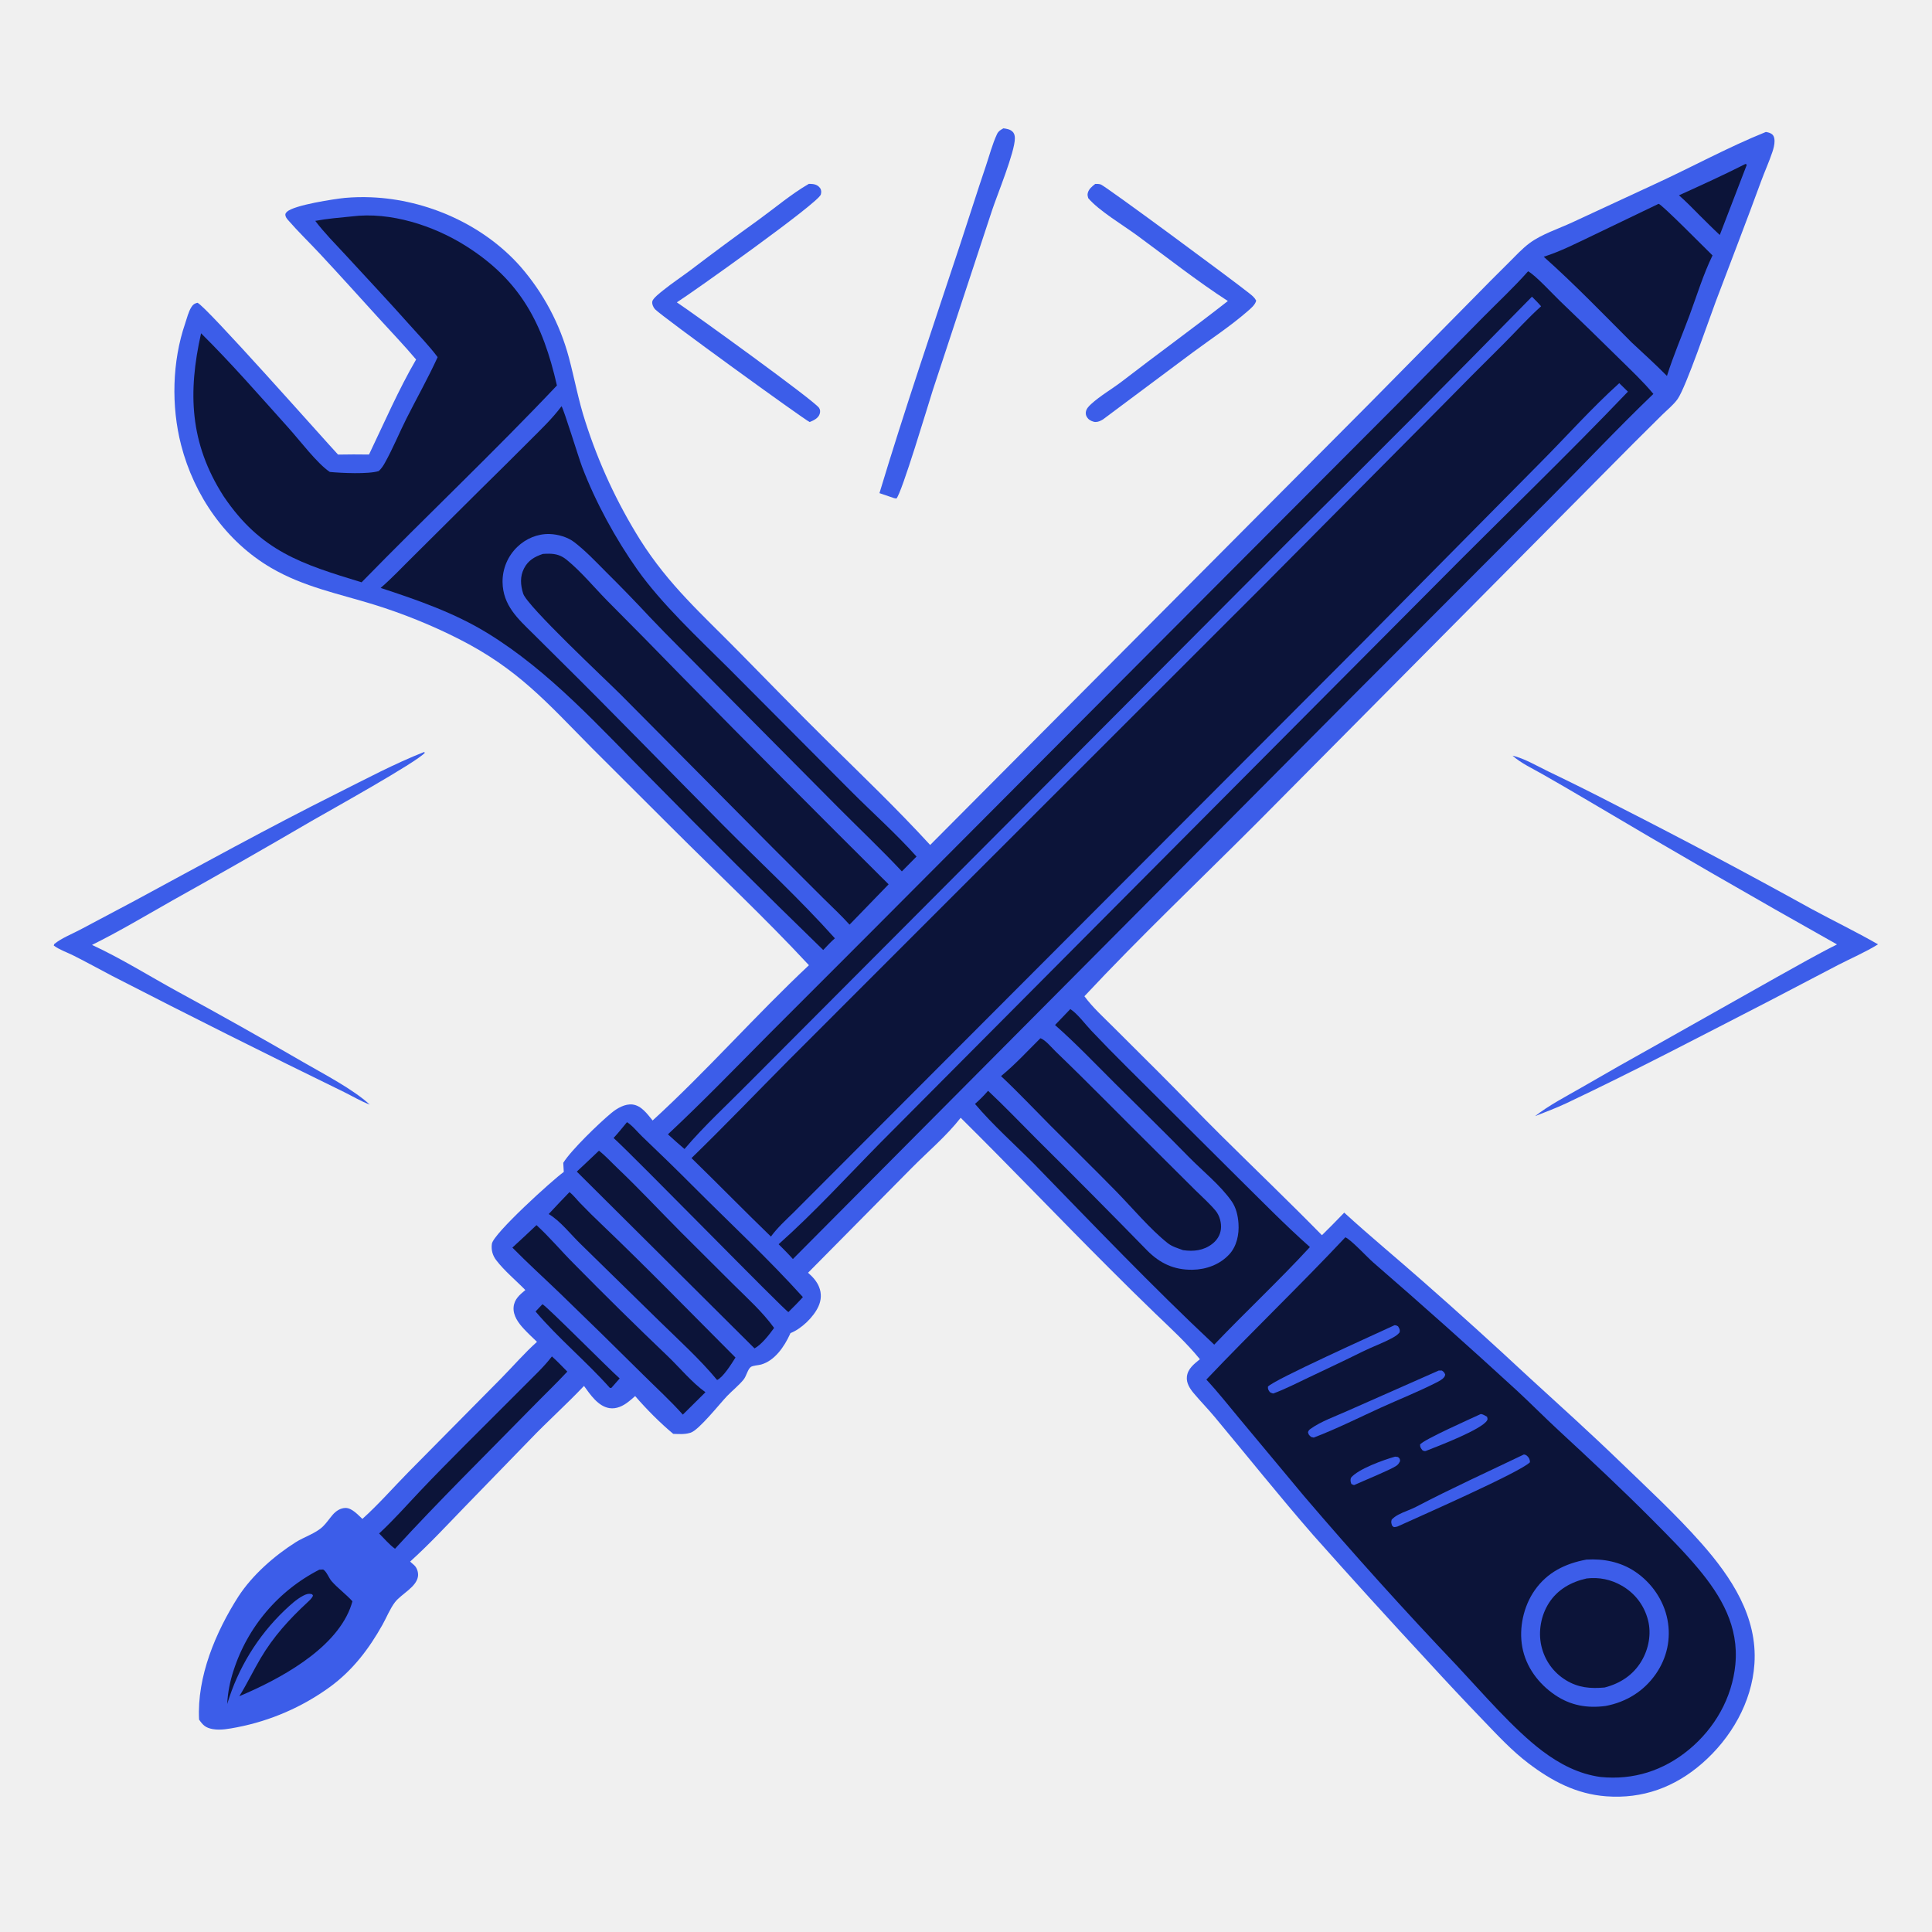
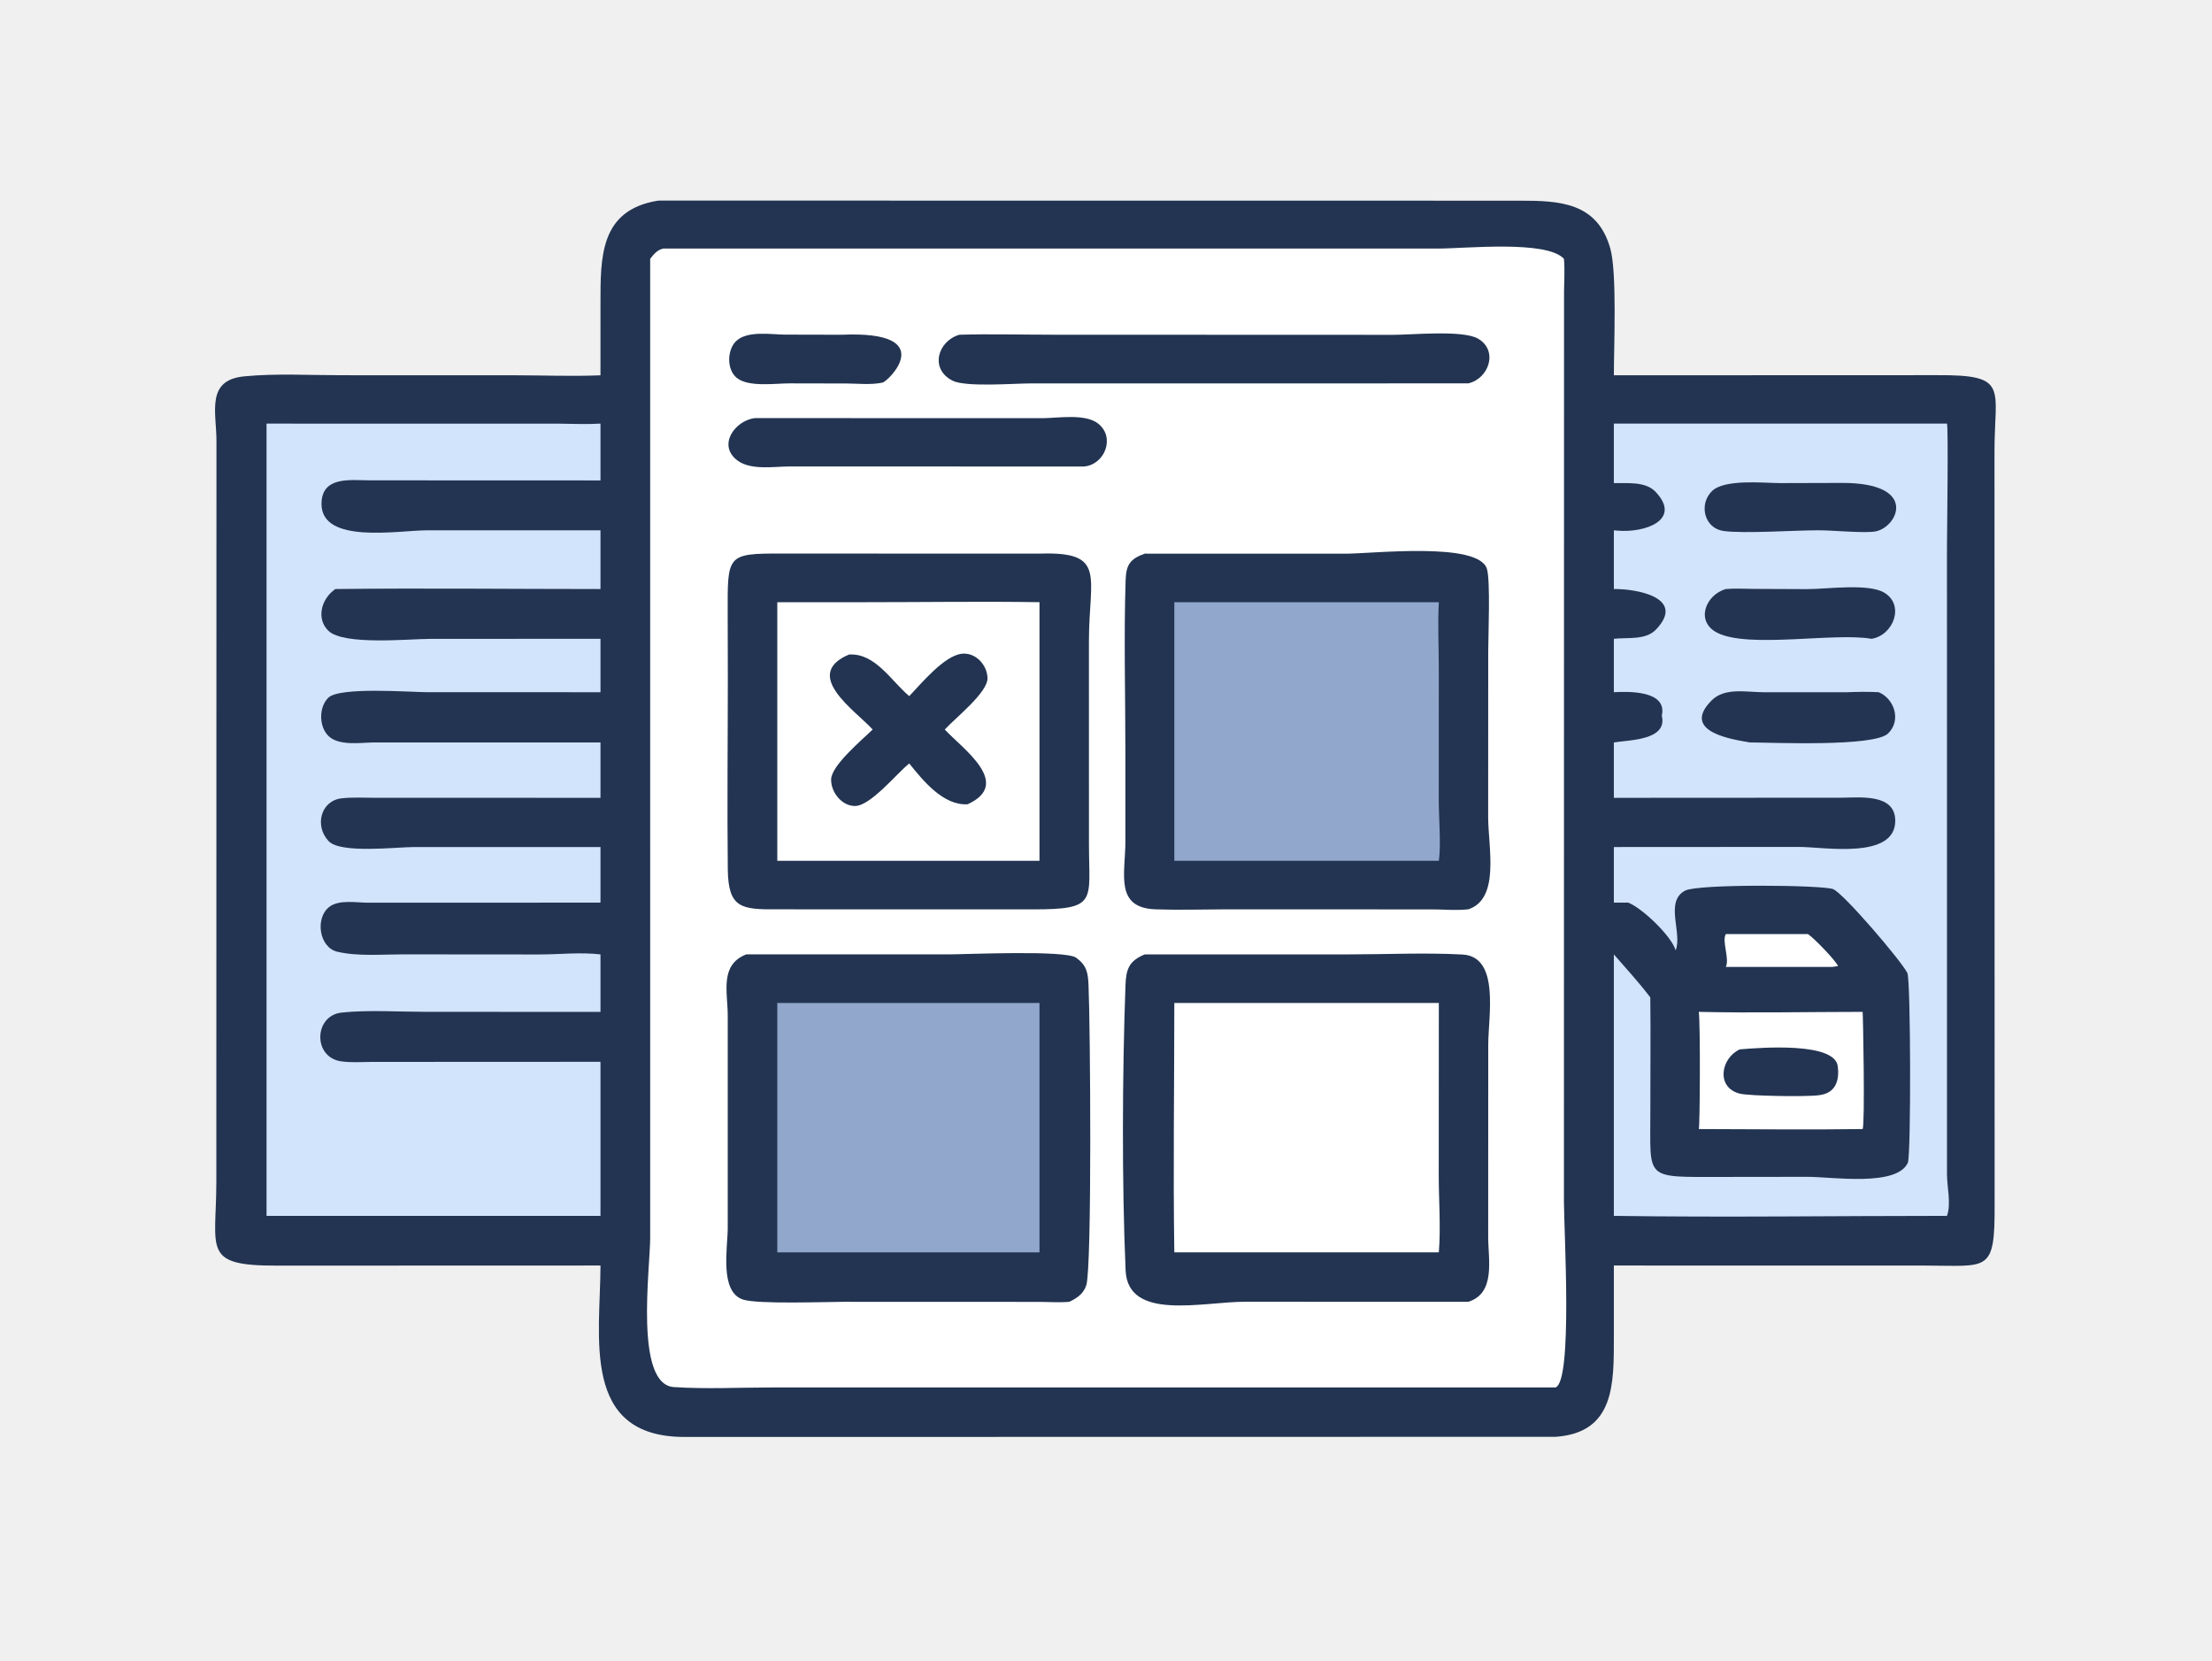
- <svg xmlns="http://www.w3.org/2000/svg" width="1024" height="1024">
-   <path fill="transparent" d="M0 0L1024 0L1024 1024L0 1024L0 0Z" />
-   <path fill="#3C5DE9" d="M428.7 97.45C428.864 97.45 429.029 97.448 429.193 97.45C431.292 97.475 433.216 97.784 434.598 99.603C435.397 100.655 435.375 101.853 435.069 103.076C433.975 107.447 366.674 155.255 358.738 160.246C367.881 166.319 431.372 212.199 434.103 216.156C434.803 217.169 434.819 218.352 434.416 219.502C433.635 221.727 431.143 222.899 429.122 223.68C426.034 222.255 350.852 167.801 347.144 163.871C346.238 162.911 345.406 160.963 345.771 159.615C346.218 157.964 350.203 154.9 351.586 153.792C356.255 150.052 361.285 146.709 366.079 143.124Q383.791 129.633 401.871 116.64C410.628 110.303 419.364 102.854 428.7 97.45Z" />
-   <path fill="#3C5DE9" d="M531.832 68.02C533.493 68.232 535.265 68.493 536.552 69.676C537.616 70.653 537.889 71.843 537.902 73.238C537.97 80.445 528.495 103.366 525.837 111.414L494.42 206.744C492.096 213.996 477.868 261.649 475.111 264.236L473.875 264.02C471.306 263.108 468.713 262.253 466.133 261.372C479.444 217.217 494.397 173.389 508.888 129.599C513.468 115.756 517.822 101.852 522.508 88.04C524.394 82.484 525.983 76.3 528.473 71.006C529.191 69.48 530.412 68.798 531.832 68.02Z" />
-   <path fill="#3C5DE9" d="M580.513 97.47C581.535 97.459 582.393 97.456 583.387 97.751C585.751 98.454 654.249 149.085 662.347 155.615C663.694 156.702 665.004 157.765 665.803 159.334C665.312 161.582 662.85 163.566 661.169 165.031C652.176 172.869 641.844 179.643 632.234 186.759L584.581 222.316C583.296 223.044 582.248 223.636 580.712 223.663C579.426 223.686 577.597 222.85 576.738 221.901C575.864 220.934 575.354 219.891 575.494 218.56C575.686 216.738 576.966 215.407 578.247 214.232C583.253 209.644 589.465 206.166 594.855 202.005C613.386 187.698 632.36 173.991 650.785 159.554C634.262 148.834 618.464 136.352 602.573 124.699C595.244 119.324 582.376 111.647 576.781 105.014C576.522 104.112 576.304 103.375 576.517 102.424C577.013 100.211 578.817 98.783 580.513 97.47Z" />
-   <path fill="#3C5DE9" d="M801.665 400.512C807.986 401.995 814.605 405.963 820.479 408.802Q839.562 417.945 858.338 427.704Q909.506 453.741 959.737 481.544C971.574 487.969 983.708 493.812 995.392 500.521C988.774 504.63 981.315 507.811 974.381 511.385L938.417 530.179C902.512 548.652 866.614 567.509 830.124 584.779C824.723 587.3 819.167 589.412 813.615 591.57C821.114 585.732 829.858 581.232 838.091 576.494Q857.989 564.952 878.094 553.775L941.828 517.857C952.38 512.011 962.857 505.96 973.65 500.569Q907.226 463.24 841.695 424.363Q829.803 417.332 817.805 410.484C812.549 407.471 806.157 404.539 801.665 400.512Z" />
-   <path fill="#3C5DE9" d="M224.806 398.573L225.176 398.982C220.976 403.931 174.525 429.736 165.371 435.018Q128.72 456.429 91.655 477.116C77.469 485.136 63.38 493.6 48.77 500.826C64.312 508.017 79.101 517.316 94.119 525.544Q127.75 543.822 160.854 563.037C171.493 569.203 187.255 577.359 195.969 585.462C191.337 583.71 186.818 581.021 182.374 578.814Q120.606 548.715 59.505 517.285C52.669 513.685 45.878 509.951 38.979 506.478C35.515 504.734 31.619 503.475 28.495 501.161L28.785 500.327C32.625 497.224 37.999 495.117 42.388 492.804L71.295 477.464C106.957 458.191 142.422 438.627 178.683 420.49C193.85 412.904 209.018 404.781 224.806 398.573Z" />
-   <path fill="#3C5DE9" d="M935.934 69.948C937.077 70.127 938.261 70.4 939.194 71.138C940.246 71.97 940.533 73.411 940.544 74.68C940.561 76.659 940.021 78.683 939.401 80.549C937.654 85.802 935.309 90.899 933.406 96.108C925.607 117.465 917.387 138.613 909.361 159.881C905.889 169.08 893.63 205.171 889.169 211.499C887.025 214.54 883.609 217.283 880.94 219.91L865.8 234.953L808.732 292.457L666.362 435.973C635.795 466.586 604.301 496.428 574.759 528.03C579.188 534.019 584.901 539.174 590.164 544.433L614.252 568.445C625.229 579.381 635.905 590.62 646.905 601.525C664.807 619.272 682.994 636.689 700.658 654.681Q706.651 648.79 712.465 642.723C726.242 655.314 740.579 667.117 754.552 679.462Q782.663 704.16 810.039 729.67C826.268 744.493 842.56 759.205 858.379 774.472C873.008 788.592 888.286 802.687 901.742 817.924C917.608 835.892 931.554 856.883 929.886 881.87C928.522 902.317 917.456 921.289 902.196 934.6C887.645 947.294 870.632 953.541 851.295 952.079C835.474 950.884 822.491 944 810.03 934.538C801.282 927.895 793.617 919.609 786.023 911.697Q771.336 896.441 757.042 880.816Q726.163 847.544 696.01 813.613C678.148 793.109 661.147 771.804 643.726 750.922C640.149 746.634 636.238 742.652 632.658 738.388C630.616 735.957 628.688 732.942 629.082 729.621C629.584 725.383 632.921 722.926 635.97 720.415C628.846 711.644 620.541 704.1 612.422 696.282Q600.127 684.403 588.058 672.294C561.574 645.868 535.78 618.763 509.188 592.447C501.731 602.045 491.658 610.517 483.087 619.189L428.286 674.589C430.71 676.72 432.909 679.073 434.125 682.115C435.498 685.548 435.315 689.064 433.799 692.414C431.24 698.066 424.742 704.337 418.972 706.564L418.683 707.202C415.685 713.737 410.672 721.176 403.391 723.235C402.012 723.625 398.893 723.746 397.851 724.591C396.302 725.847 395.548 729.409 394.181 731.118C391.645 734.287 388.139 737.031 385.314 739.986C381.432 744.046 370.473 757.922 366.08 759.345C365.906 759.402 365.727 759.441 365.552 759.493C362.753 760.326 359.733 760.051 356.84 759.981C349.801 754.134 342.637 746.884 336.638 739.947C335.5 741.012 334.284 742.008 333.059 742.972C330.229 745.197 326.731 746.906 323.039 746.342C317.037 745.425 312.818 739.134 309.531 734.565C300.267 744.364 290.152 753.361 280.83 763.117L246.276 798.699C236.766 808.526 227.536 818.492 217.382 827.669L217.797 828.038C218.008 828.229 218.215 828.425 218.428 828.614C219.022 829.142 219.664 829.634 220.152 830.269C221.207 831.641 221.755 833.643 221.555 835.36C220.885 841.132 212.647 844.885 209.354 849.188C206.712 852.641 204.885 857.303 202.743 861.124C195.515 874.017 186.963 885.244 174.948 894.063Q172.201 896.061 169.348 897.905Q166.496 899.75 163.547 901.435Q160.597 903.12 157.56 904.641Q154.523 906.163 151.407 907.515Q148.291 908.867 145.105 910.047Q141.92 911.227 138.675 912.23Q135.429 913.233 132.134 914.057Q128.839 914.881 125.503 915.523C121.423 916.294 116.859 917.196 112.715 916.448C109.053 915.787 107.554 914.431 105.516 911.414C104.328 888.624 114.332 864.984 126.368 846.151C133.791 834.77 145.331 824.647 156.742 817.41C161.243 814.555 167.397 812.731 171.181 809.038C173.082 807.182 174.602 804.866 176.341 802.853C178.057 800.867 180.467 799.256 183.178 799.246C186.526 799.233 189.785 802.954 192.076 805.049C200.623 797.388 208.42 788.435 216.487 780.243L265.741 730.44C272.031 724.05 277.934 717.18 284.618 711.2C282.292 708.971 279.905 706.758 277.712 704.399C274.841 701.313 271.889 697.369 272.212 692.915C272.522 688.661 275.408 686.288 278.441 683.756C273.424 678.585 267.288 673.574 262.95 667.856C261.041 665.341 260.254 662.371 260.715 659.219C261.502 653.834 292.828 625.415 298.815 621.156Q298.638 618.738 298.54 616.316C302.801 609.485 317.498 595.322 324.031 589.907C326.999 587.447 331.269 584.918 335.294 585.417C340.025 586.003 343.101 590.497 345.909 593.879C374.609 567.65 400.388 538.195 428.753 511.583C405.324 486.353 380.081 462.767 355.756 438.416L313.916 396.673C289.718 372.205 274.61 354.58 243.057 338.593C228.811 331.375 213.459 325.172 198.205 320.455C179.336 314.619 161.095 311.13 143.769 301.027C119.734 287.012 102.898 262.694 95.991 235.874C90.694 215.306 91.24 191.653 98.115 171.508C99.082 168.676 99.867 165.229 101.482 162.71C102.339 161.374 103.12 160.841 104.637 160.474C108.715 161.712 171.387 232.578 179.17 240.941Q187.376 240.782 195.582 240.911C203.609 224.161 211.2 206.594 220.543 190.551C214.296 183.123 207.483 176.042 200.948 168.857C190.498 157.366 180.101 145.81 169.505 134.454C163.952 128.502 158.014 122.785 152.684 116.643C151.994 115.848 151.357 115.036 151.243 113.953C151.167 113.235 151.567 112.8 152.051 112.307C155.6 108.692 177.674 105.395 182.737 104.897Q189.733 104.27 196.751 104.569C226.227 105.776 256.224 119.066 275.842 141.272Q278.106 143.869 280.219 146.592Q282.332 149.314 284.287 152.151Q286.241 154.989 288.031 157.934Q289.821 160.878 291.441 163.92Q293.06 166.961 294.504 170.09Q295.948 173.219 297.212 176.425Q298.475 179.63 299.555 182.903Q300.634 186.175 301.525 189.504C304.56 200.885 306.604 212.359 310.286 223.587Q312.917 231.802 316.052 239.839Q319.188 247.875 322.815 255.701Q326.443 263.527 330.549 271.114Q334.655 278.7 339.224 286.017C354.431 310.087 371.864 325.338 391.56 345.372C407.174 361.254 422.73 377.248 438.58 392.891C456.902 410.973 475.618 428.869 493.005 447.854L725.788 213.928L780.715 158.274Q790.06 148.697 799.581 139.295C803.153 135.759 806.71 131.816 810.752 128.827C817.098 124.133 826.007 121.26 833.219 117.924L876.992 97.619C896.657 88.6 915.87 78.022 935.934 69.948Z" />
-   <path fill="#0c1439" d="M287.507 691.264C289.99 692.488 322.416 725.292 328.438 730.597L324.067 735.586L323.264 735.631C310.743 721.583 296.01 709.431 283.852 695.119L287.507 691.264Z" />
-   <path fill="#0c1439" d="M925.08 86.927L925.502 86.962L925.79 87.464L911.521 124.542C907.972 121.287 904.59 117.816 901.146 114.448C897.469 110.716 893.821 106.987 889.895 103.512C901.716 98.145 913.499 92.803 925.08 86.927Z" />
-   <path fill="#0c1439" d="M292.527 718.931C295.374 721.476 298.01 724.26 300.684 726.985C294.385 733.727 287.709 740.123 281.259 746.722C257.235 771.3 232.565 795.529 209.36 820.874C206.374 818.718 203.575 815.387 200.95 812.767C208.514 805.777 215.352 798.034 222.418 790.551C230.354 782.146 238.574 773.901 246.713 765.685L278.034 734.377C282.933 729.39 288.286 724.495 292.527 718.931Z" />
-   <path fill="#0c1439" d="M332.317 594.77C335.075 596.449 337.933 600.058 340.319 602.328C349.435 610.999 358.408 619.737 367.294 628.647C386.715 648.123 407.132 667.074 425.548 687.483C423.116 690.239 420.463 692.812 417.876 695.423C416.2 695.021 336.548 613.387 325.212 603.15C327.709 600.485 329.986 597.583 332.317 594.77Z" />
-   <path fill="#0c1439" d="M169.25 831.96L171.26 831.87C173.056 832.782 174.293 836.379 175.71 838.008C179.052 841.849 183.35 844.889 186.798 848.727C186.42 849.993 186.034 851.264 185.555 852.496C176.918 874.689 147.672 890.246 126.848 899.024C130.93 892.482 134.251 885.456 138.187 878.819C144.955 867.406 153.243 858.299 162.9 849.332C164.071 848.216 165.224 847.251 165.915 845.755L165.458 845.013C163.623 844.437 162.248 844.928 160.618 845.793C156.997 847.715 153.775 850.749 150.815 853.537Q149.486 854.808 148.199 856.12Q146.912 857.433 145.667 858.787Q144.423 860.141 143.223 861.534Q142.024 862.927 140.869 864.358Q139.715 865.789 138.608 867.257Q137.5 868.725 136.441 870.227Q135.381 871.73 134.371 873.266Q133.36 874.802 132.4 876.37Q131.44 877.938 130.531 879.536Q129.621 881.134 128.764 882.76Q127.907 884.387 127.103 886.041Q126.299 887.694 125.548 889.372Q124.798 891.051 124.102 892.753Q123.406 894.455 122.766 896.178Q122.125 897.901 121.541 899.645Q120.956 901.388 120.428 903.149C120.687 897.157 121.924 891.067 123.799 885.379Q124.144 884.308 124.515 883.247Q124.886 882.185 125.283 881.133Q125.681 880.081 126.103 879.038Q126.526 877.996 126.975 876.965Q127.423 875.933 127.897 874.913Q128.37 873.893 128.869 872.885Q129.367 871.876 129.89 870.881Q130.414 869.885 130.961 868.902Q131.508 867.92 132.08 866.951Q132.651 865.982 133.246 865.028Q133.841 864.074 134.46 863.134Q135.078 862.195 135.719 861.271Q136.361 860.346 137.024 859.438Q137.688 858.531 138.374 857.639Q139.06 856.748 139.767 855.873Q140.475 854.999 141.204 854.143Q141.933 853.286 142.682 852.447Q143.432 851.609 144.202 850.789Q144.972 849.969 145.762 849.169Q146.552 848.368 147.362 847.587Q148.171 846.806 148.999 846.046Q149.828 845.285 150.675 844.545Q151.521 843.804 152.386 843.085Q153.251 842.366 154.133 841.668Q155.015 840.97 155.914 840.295Q156.813 839.619 157.729 838.965Q158.644 838.312 159.575 837.681Q160.506 837.05 161.453 836.442Q162.399 835.834 163.36 835.25Q164.321 834.666 165.296 834.105Q166.271 833.545 167.26 833.008Q168.249 832.472 169.25 831.96Z" />
-   <path fill="#0c1439" d="M301.853 631.829C303.839 633.389 305.737 635.865 307.531 637.705Q313.165 643.548 319.06 649.126C343.104 672.099 366.331 695.994 389.823 719.526C387.766 722.75 383.406 729.892 380.086 731.424C370.922 720.378 359.853 710.356 349.589 700.317L307.804 659.413C302.666 654.48 296.902 646.997 290.816 643.475Q296.268 637.589 301.853 631.829Z" />
-   <path fill="#0c1439" d="M284.347 649.341C291.254 655.653 297.396 663.004 304.018 669.641Q328.672 694.702 354.097 718.981C360.497 725.153 366.706 732.713 373.898 737.913L361.915 749.779C355.337 742.37 347.779 735.518 340.75 728.516Q318.85 706.765 296.641 685.329C288.292 677.299 279.695 669.511 271.57 661.253Q278.013 655.356 284.347 649.341Z" />
-   <path fill="#0c1439" d="M317.449 609.894C320.92 612.577 324.125 616.138 327.316 619.172C338.794 630.084 349.598 641.698 360.766 652.926L388.686 680.745C396.132 688.116 404.124 695.301 410.287 703.815C407.815 707.301 403.65 712.656 399.915 714.676L305.715 620.976C309.668 617.331 313.54 613.587 317.449 609.894Z" />
-   <path fill="#0c1439" d="M879.105 108.026C880.903 108.382 904.201 132.036 907.675 135.38C902.779 145.393 899.344 156.73 895.461 167.185C891.501 177.848 886.925 188.408 883.521 199.256C877.507 193.175 871.136 187.408 864.885 181.571C849.613 166.29 834.35 150.443 818.206 136.082C827.111 133.279 835.903 128.746 844.327 124.741L879.105 108.026Z" />
-   <path fill="#0c1439" d="M551.428 550.302C553.919 550.988 557.646 555.511 559.519 557.313C577.454 574.557 594.851 592.446 612.554 609.94L633.379 630.659C636.999 634.261 641.022 637.78 644.293 641.699C646.426 644.253 647.513 648.269 647.095 651.572C646.695 654.723 645.019 657.343 642.528 659.273C637.92 662.844 632.595 663.421 627.027 662.605C624.188 661.528 621.339 660.795 618.908 658.882C609.814 651.724 599.998 640.034 591.59 631.444C580.095 619.702 568.343 608.225 556.758 596.574C548.057 587.824 539.563 578.794 530.56 570.357C537.98 564.318 544.623 557.021 551.428 550.302Z" />
-   <path fill="#0c1439" d="M567.295 534.825C571.198 537.378 575.171 542.854 578.43 546.284Q587.779 556.15 597.433 565.717L656.211 624.221C668.742 636.577 681.116 649.294 694.287 660.966C677.945 678.7 660.232 695.248 643.56 712.69C610.8 681.971 579.564 649.263 548.25 617.063C537.802 606.544 526.343 596.402 516.764 585.1C519.278 582.9 521.516 580.668 523.697 578.138C532.616 586.506 541.117 595.428 549.771 604.075Q579.128 633.178 608.001 662.762C614.792 669.601 622.245 673.135 632.008 672.996C639.251 672.892 646.424 670.288 651.443 664.938C655.518 660.595 656.817 654.274 656.42 648.461C656.142 644.383 655.186 640.1 652.807 636.706C646.752 628.067 637.33 620.607 629.927 613.035C617.015 599.829 603.782 586.965 590.689 573.94C580.354 563.657 570.138 552.915 559.184 543.287L567.295 534.825Z" />
-   <path fill="#0c1439" d="M287.768 293.582C288.846 293.521 289.927 293.464 291.007 293.476C294.76 293.517 297.501 294.377 300.412 296.754C308.012 302.96 314.833 311.232 321.718 318.255Q341.74 338.33 361.503 358.659Q415.932 413.995 470.985 468.711L454.321 485.92L450.273 490.078C445.845 485.136 440.894 480.601 436.191 475.919L409.17 448.936L329.094 368.246C321.089 360.246 279.416 321.302 277.299 314.643C275.867 310.138 275.534 305.604 277.74 301.285C279.946 296.965 283.382 295.058 287.768 293.582Z" />
-   <path fill="#0c1439" d="M297.634 215.311C298.885 217.137 306.698 242.62 308.493 247.354C315.571 266.028 326.323 285.692 337.825 301.948C350.569 319.961 370.213 338.338 385.989 353.996L451.142 419.436C462.641 430.95 474.934 441.852 485.782 453.991L478.008 461.849C467.246 450.368 455.732 439.468 444.616 428.314L374.971 358.122C364.856 347.809 354.496 337.7 344.556 327.22Q333.025 314.845 321.004 302.945C315.696 297.597 310.425 292.034 304.454 287.411C300.903 284.661 295.754 283.181 291.294 283.046C284.895 282.853 278.733 285.467 274.159 289.898Q273.693 290.347 273.25 290.818Q272.807 291.29 272.389 291.784Q271.971 292.278 271.578 292.792Q271.185 293.306 270.819 293.84Q270.453 294.374 270.115 294.925Q269.777 295.477 269.467 296.045Q269.157 296.613 268.876 297.196Q268.596 297.779 268.345 298.376Q268.095 298.972 267.875 299.581Q267.655 300.189 267.466 300.808Q267.277 301.427 267.12 302.055Q266.964 302.683 266.839 303.318Q266.714 303.952 266.621 304.593Q266.529 305.233 266.469 305.878Q266.41 306.522 266.383 307.168Q266.356 307.815 266.362 308.462C266.518 320.808 274.407 327.856 282.561 335.882L295.685 348.92C325.363 378.247 354.382 408.29 383.793 437.888C403.393 457.613 423.962 476.587 442.506 497.326C440.307 499.248 438.335 501.412 436.318 503.523Q390.278 458.774 345.268 412.991C317.842 385.514 291.553 355.862 258.159 335.437C240.678 324.745 221.111 317.95 201.747 311.613C207.794 306.427 213.263 300.5 218.955 294.924L254.725 259.37Q267.771 246.568 280.682 233.63C286.56 227.736 292.633 221.99 297.634 215.311Z" />
-   <path fill="#0c1439" d="M186.491 114.706C206.879 112.119 229.772 119.551 246.842 130.313C276.036 148.718 287.718 171.621 295.184 204.314C261.562 239.893 225.843 273.587 191.648 308.634C159.946 298.955 138.303 292.268 118.625 263.186L118.403 262.843C100.53 234.882 99.527 208.01 106.573 176.651C122.795 192.7 137.817 210.014 153.074 226.969C158.765 233.293 168.282 245.879 174.827 250.143C180.819 250.731 195.394 251.407 200.742 249.666C202.144 248.415 203.092 246.935 204.004 245.307C208.262 237.707 211.606 229.409 215.545 221.612C220.987 210.841 226.953 200.274 231.961 189.291C227.508 183.336 222.16 177.862 217.21 172.306C205.977 159.699 194.478 147.434 183.042 135.02C177.68 129.2 171.853 123.4 167.104 117.072C173.498 115.875 180.023 115.338 186.491 114.706Z" />
-   <path fill="#0c1439" d="M713.064 655.789C716.088 657.049 724.721 666.426 727.899 669.177Q766.382 702.514 803.893 736.942C811.352 743.837 818.478 751.088 825.935 757.984C842.887 773.661 859.708 789.357 875.985 805.744C884.221 814.035 892.47 822.266 899.976 831.236C912.415 846.102 921.691 862.134 919.774 882.207C918.08 899.952 908.81 916.076 895.143 927.357C881.652 938.492 865.735 943.571 848.382 941.848C836.819 940.282 826.768 935.045 817.529 928.104C802.319 916.678 785.315 896.833 772.145 882.787Q730.451 838.972 691.175 792.976L656.941 751.893C651.165 744.956 645.537 737.815 639.394 731.202C663.572 705.725 689.011 681.4 713.064 655.789Z" />
-   <path fill="#3C5DE9" d="M739.419 772.059C739.905 772.044 740.483 772.185 740.967 772.256C741.952 773.127 741.934 773.063 742.073 774.368C741.599 775.413 741.055 776.241 740.089 776.905C736.941 779.072 722.342 784.992 717.737 787.113C717.146 787.029 716.758 786.787 716.233 786.516C715.763 785.067 715.677 784.782 715.988 783.305C719.631 778.658 733.584 773.656 739.419 772.059Z" />
-   <path fill="#3C5DE9" d="M784.867 749.452C786.142 749.622 787.073 750.292 788.18 750.915C788.323 751.618 788.6 752.086 788.242 752.758C785.667 757.592 761.541 766.752 755.619 769.067C754.806 769.157 754.7 769.029 753.974 768.728C753.118 767.615 752.685 767.158 752.655 765.692C753.865 763.271 780.661 751.45 784.867 749.452Z" />
-   <path fill="#3C5DE9" d="M739.074 702.416C740.021 702.407 740.188 702.526 740.987 702.967C741.762 704.336 742.077 704.536 741.848 706.14C740.843 707.422 739.745 708.136 738.327 708.927C733.215 711.782 727.432 713.777 722.157 716.396C712.802 721.04 703.372 725.474 693.934 729.94C687.669 732.906 681.408 736.165 674.907 738.573C674.191 738.485 673.725 738.21 673.084 737.897C672.232 736.643 672.004 736.479 672.011 734.988C674.328 731.635 730.798 706.302 739.074 702.416Z" />
-   <path fill="#3C5DE9" d="M762.568 726.411L764.24 726.419C765.299 727.188 765.468 727.331 765.985 728.523C765.887 728.99 765.861 729.285 765.58 729.719C764.703 731.074 762.636 732.1 761.222 732.82C751.726 737.653 741.576 741.67 731.864 746.091C720.074 751.456 708.419 757.338 696.311 761.947L694.934 761.622C693.805 760.592 693.573 760.518 693.262 759.048C693.596 758.177 693.853 757.883 694.628 757.321C700.176 753.304 708.01 750.6 714.271 747.763L762.568 726.411Z" />
-   <path fill="#3C5DE9" d="M807.693 770.903C808.471 771.009 808.913 771.196 809.506 771.76C810.527 772.73 810.88 773.675 810.917 775.011C805.944 780.252 750.827 804.448 740.681 809.09C740.022 809.322 739.459 809.353 738.767 809.415L737.837 808.634C737.397 807.173 737.207 806.869 737.617 805.426C738.693 804.326 739.748 803.571 741.106 802.841C744.133 801.214 747.479 800.25 750.515 798.662C769.217 788.88 788.653 780.044 807.693 770.903Z" />
-   <path fill="#3C5DE9" d="M840.846 826.618C849.979 826.058 858.991 827.844 866.673 833.014C875.36 838.861 881.773 848.086 883.781 858.393C885.761 868.55 883.546 878.698 877.661 887.19C871.287 896.389 861.939 902.146 851.012 904.199C841.281 905.499 832.447 903.956 824.273 898.424C815.445 892.449 808.761 883.541 806.833 872.933C804.996 862.822 807.507 851.365 813.38 842.944C820.05 833.377 829.628 828.678 840.846 826.618Z" />
-   <path fill="#0c1439" d="M840.962 836.615C847.579 835.861 853.798 837.122 859.567 840.435C866.622 844.487 871.483 850.9 873.498 858.767C875.362 866.046 873.808 874.044 869.99 880.456C865.593 887.838 858.684 892.3 850.485 894.409C843.015 895.085 836.532 894.556 829.966 890.531C823.252 886.415 818.679 879.975 816.932 872.29C815.208 864.708 816.749 856.236 820.915 849.69C825.524 842.45 832.771 838.426 840.962 836.615Z" />
-   <path fill="#0c1439" d="M809.928 143.78C813.943 145.985 822.895 155.758 826.678 159.393Q842.613 174.633 858.301 190.128C864.425 196.19 870.822 202.143 876.323 208.782C857.155 227.166 838.945 246.617 820.208 265.44L716.702 369.126L420.255 667.31C417.826 664.598 415.269 662.034 412.687 659.467C431.655 642.603 448.919 623.649 466.726 605.577L557.822 514.013L762.17 308.668C795.604 274.904 830.018 241.953 862.829 207.588L858.242 203.089C843.716 216.177 830.552 230.979 816.771 244.861L722.568 340.08L420.506 642.74C416.378 646.768 412.017 650.74 408.605 655.408C394.428 641.705 380.641 627.568 366.511 613.812C384.144 596.681 401.111 578.937 418.433 561.501L502.618 477.295L667.44 312.578L761.926 217.436Q779.605 199.443 797.505 181.669C803.914 175.231 810.035 168.388 816.811 162.339C815.309 160.55 813.606 158.916 811.97 157.25Q748.573 222.036 684.089 285.741L477.243 493.34L396.989 573.846C385.568 585.438 373.33 596.583 362.806 608.994Q358.338 605.191 354.018 601.22C372.32 584.11 389.823 566.012 407.472 548.228L460.088 495.587L608.601 346.556L741.775 213.027L786.045 168.159C794.012 160.079 802.422 152.288 809.928 143.78Z" />
+ <svg xmlns="http://www.w3.org/2000/svg" width="802" height="602">
+   <path fill="#223451" transform="scale(1.17578 1.17578)" d="M202.755 61.889C203.21 61.845 203.07 61.848 203.477 61.845L468.772 61.874C480.827 61.886 492.542 62.321 496.565 76.635C498.639 84.017 497.671 106.682 497.656 115.709L597.36 115.672C619.643 115.536 615.029 119.51 615.029 139.21L615.07 371.423C615.144 392.498 613.196 390.235 593.825 390.204L497.656 390.187L497.656 412.134C497.653 426.585 497.979 441.751 479.662 443.001L211.022 443.044C179.037 443.008 185.119 412.217 185.168 390.187L85.345 390.219C62.21 390.263 66.675 385.426 66.708 364.58L66.747 135.884C66.736 127.141 63.424 117.211 75.233 116.046C85.058 115.077 95.434 115.695 105.322 115.693L158.534 115.703C167.376 115.707 176.345 116.093 185.168 115.709L185.165 93.78C185.166 79.231 184.967 64.832 202.755 61.889Z" />
+   <path fill="white" transform="scale(1.17578 1.17578)" d="M532.182 287.999L557.502 287.999C559.181 289.023 566.123 296.203 566.79 297.862L565.077 298.115L532.182 298.115C533.409 295.601 530.889 290.161 532.182 287.999Z" />
+   <path fill="white" transform="scale(1.17578 1.17578)" d="M523.848 311.979C540.652 312.366 557.554 311.983 574.368 311.979C574.485 312.267 575.137 346.622 574.368 348.114C557.541 348.369 540.679 348.128 523.848 348.114C524.205 347.375 524.364 315.951 523.848 311.979Z" />
+   <path fill="#223451" transform="scale(1.17578 1.17578)" d="M536.484 323.544C543.495 322.941 565.725 321.33 566.691 328.714C567.298 333.354 565.908 337.129 560.844 337.679C557.632 338.19 539.567 337.968 536.486 337.189C529.065 335.311 530.611 326.249 536.484 323.544Z" />
+   <path fill="#D2E3FC" transform="scale(1.17578 1.17578)" d="M497.656 130.607L600.377 130.607C600.854 131.859 600.374 165.191 600.373 169.243L600.381 362.116C600.391 365.984 601.718 371.227 600.377 374.876C566.159 374.868 531.863 375.387 497.656 374.876L497.656 294.258C501.435 298.616 505.429 302.92 508.893 307.53C509.04 319.331 508.88 331.149 508.906 342.952C508.953 363.835 506.853 362.883 530.533 362.873L557.502 362.84C564.878 362.84 584.963 365.974 588.307 358.487C589.319 356.222 589.207 302.254 588.169 300.027C586.547 296.545 568.288 275.168 565.199 274.108C561.522 272.847 523.628 272.487 519.623 274.6C513.209 277.983 518.882 287.739 516.696 293.039C515.689 288.968 506.667 280.137 502.099 278.3L497.656 278.3L497.656 261.155L554.791 261.121C562.195 261.095 584.599 265.194 584.427 252.914C584.311 244.611 573.418 245.921 567.887 245.95L497.656 245.99L497.656 228.907C502.011 228.127 514.369 228.379 512.432 220.647C514.24 212.875 502.163 213.156 497.656 213.426L497.656 196.957C501.873 196.476 507.441 197.449 510.642 194.102C519.968 184.351 504.891 181.527 497.656 181.613L497.656 163.501L498.557 163.587C507.298 164.416 518.755 160.254 510.47 151.597C507.376 148.365 501.775 149.042 497.656 148.949L497.656 130.607Z" />
+   <path fill="#223451" transform="scale(1.17578 1.17578)" d="M532.182 181.613C535.007 181.36 537.981 181.555 540.824 181.569L557.287 181.64C563.049 181.655 576.036 179.803 580.952 182.681C587.552 186.546 583.764 195.975 577.089 196.957C565.62 194.959 539.341 199.976 529.605 195.128C522.72 191.7 525.829 183.45 532.182 181.613Z" />
+   <path fill="#223451" transform="scale(1.17578 1.17578)" d="M569.575 213.426C572.849 213.301 576.064 213.243 579.337 213.426C584.214 215.507 586.328 222.135 582.228 226.137C577.909 230.352 546.417 228.921 539.556 228.907C534.823 228.041 517.985 225.821 527.804 215.953C531.84 211.897 538.523 213.416 543.617 213.426L569.575 213.426Z" />
+   <path fill="#223451" transform="scale(1.17578 1.17578)" d="M548.92 148.949L567.89 148.896C591.861 148.802 585.189 162.612 578.316 163.85C574.922 164.461 565.175 163.488 560.844 163.501C553.446 163.471 538.05 164.585 531.498 163.714C525.59 162.928 523.735 155.584 527.878 151.45C531.711 147.624 543.737 148.923 548.92 148.949Z" />
+   <path fill="#D2E3FC" transform="scale(1.17578 1.17578)" d="M82.189 130.607L172.156 130.622C176.482 130.649 180.849 130.871 185.168 130.607L185.168 148.127L113.908 148.1C108.163 148.082 99.215 146.719 99.143 155.292C99.037 167.903 122.873 163.515 131.622 163.507L185.168 163.501L185.168 181.613C157.926 181.615 130.65 181.297 103.412 181.613C103.35 181.659 103.288 181.703 103.227 181.749L102.923 181.982C99.116 184.866 97.461 190.773 101.256 194.475C105.968 199.072 126.263 196.969 132.777 196.97L185.168 196.957L185.168 213.426L131.841 213.419C126.435 213.419 104.775 211.693 101.251 215.114C98.269 218.008 98.329 224.004 101.264 226.897C104.496 230.082 111.331 228.941 115.413 228.905L185.168 228.907L185.168 245.99L115.027 245.968C111.831 245.968 108.504 245.775 105.333 246.142C98.803 246.898 96.966 254.75 101.342 259.343C105.062 263.247 122.175 261.17 127.708 261.155L185.168 261.155L185.168 278.3L113.379 278.323C109.873 278.303 104.514 277.3 101.522 279.624C97.109 283.053 98.383 292.127 104.046 293.448C110.336 294.914 117.78 294.243 124.233 294.247L166.257 294.28C172.544 294.277 178.9 293.536 185.168 294.258L185.168 311.979L131.556 311.971C123.446 311.972 113.125 311.336 105.31 312.205C96.777 313.153 96.445 325.979 105.184 327.236C108.225 327.673 111.544 327.423 114.618 327.408L185.168 327.375L185.168 374.876L82.189 374.876L82.189 130.607Z" />
+   <path fill="white" transform="scale(1.17578 1.17578)" d="M204.528 76.638L443.356 76.638C451.9 76.636 476.901 73.98 482.259 79.791C482.572 83.12 482.31 86.536 482.291 89.88L482.26 370.426C482.26 379.386 485.033 425.952 479.662 427.774L238.057 427.783C228.053 427.783 217.76 428.324 207.794 427.668C195.571 426.864 200.494 391.057 200.495 381.613L200.49 79.791C201.669 78.347 202.609 77.069 204.528 76.638Z" />
+   <path fill="#223451" transform="scale(1.17578 1.17578)" d="M259.528 103.209C289.956 101.877 273.894 117.578 272.168 117.955C268.664 118.722 264.6 118.258 261.012 118.236L243.595 118.201C239.107 118.176 230.8 119.489 227.133 116.456C224.064 113.919 224.193 107.905 226.954 105.208C230.404 101.838 237.77 103.143 242.093 103.17L259.528 103.209Z" />
+   <path fill="#223451" transform="scale(1.17578 1.17578)" d="M232.71 128.911L321.666 128.93C326.338 128.893 334.669 127.465 338.631 130.601C344.039 134.882 340.631 143.391 334.148 143.842L243.507 143.819C238.704 143.824 231.659 145.06 227.501 142.041C221.119 137.407 226.503 129.738 232.71 128.911Z" />
+   <path fill="#223451" transform="scale(1.17578 1.17578)" d="M295.809 103.209C305.34 102.925 314.968 103.197 324.506 103.198L429.586 103.237C435.274 103.247 451.05 101.695 455.74 104.392C462.123 108.064 459.136 116.73 452.778 118.201L317.66 118.216C312.737 118.217 297.737 119.426 293.699 117.358C286.634 113.74 289.144 105.198 295.809 103.209Z" />
+   <path fill="#223451" transform="scale(1.17578 1.17578)" d="M230.118 294.258L292.444 294.256C297.946 294.256 328.567 292.857 331.877 295.301C335.118 297.693 335.489 299.896 335.662 303.757C336.222 316.253 336.755 390.711 334.973 396.251C334.119 398.908 332.117 400.228 329.747 401.37C326.67 401.651 323.405 401.4 320.305 401.396L260.4 401.374C254.625 401.382 233.647 402.169 229.117 400.683C221.795 398.283 224.402 384.653 224.41 378.592L224.408 313.012C224.385 305.891 221.867 297.477 230.118 294.258Z" />
+   <path fill="#91A8CC" transform="scale(1.17578 1.17578)" d="M239.69 309.241L320.539 309.241L320.539 386.129L239.69 386.129L239.69 309.241Z" />
+   <path fill="#223451" transform="scale(1.17578 1.17578)" d="M353.012 294.258L415.642 294.264C427.338 294.261 439.283 293.677 450.943 294.294C462.566 294.909 458.941 313.211 458.92 322.106L458.904 381.414C458.9 388.292 461.288 398.706 452.778 401.37L383.958 401.352C370.857 401.363 347.789 407.409 347.1 391.708C345.924 364.941 346.081 330.586 347.058 303.767C347.238 298.833 348.127 296.249 353.012 294.258Z" />
+   <path fill="white" transform="scale(1.17578 1.17578)" d="M362.117 309.241L443.685 309.241L443.655 362.171C443.651 370.038 444.312 378.313 443.685 386.129L362.117 386.129C361.727 360.526 362.116 334.851 362.117 309.241Z" />
+   <path fill="#223451" transform="scale(1.17578 1.17578)" d="M320.539 170.698C341.412 169.983 335.785 177.597 335.786 197.783L335.794 260.038C335.79 277.995 338.692 280.423 318.211 280.377L239.69 280.36C228.582 280.436 224.561 280.051 224.427 267.968C224.209 248.431 224.433 228.869 224.437 209.329L224.394 189.471C224.356 171.032 223.975 170.628 241.108 170.669L320.539 170.698Z" />
+   <path fill="white" transform="scale(1.17578 1.17578)" d="M267.308 185.668C285.04 185.67 302.811 185.389 320.539 185.668L320.539 265.392L293.546 265.392L239.69 265.392L239.69 185.668L267.308 185.668Z" />
+   <path fill="#223451" transform="scale(1.17578 1.17578)" d="M280.372 214.638C284.148 210.684 291.157 202.17 296.592 201.562C300.811 201.09 304.399 204.954 304.511 209.062C304.632 213.525 294.471 221.463 291.33 224.927C296.732 230.772 312.392 241.576 298.386 247.969C290.912 248.439 284.668 240.724 280.372 235.39C276.415 238.596 268.451 248.456 263.687 248.501C259.545 248.539 256.173 244.184 256.294 240.249C256.428 235.926 265.921 228.042 269.091 224.927C264.093 219.312 247.004 208.086 261.794 201.808C269.866 201.283 274.777 209.901 280.372 214.638Z" />
+   <path fill="#223451" transform="scale(1.17578 1.17578)" d="M353.012 170.698L414.972 170.713C423.281 170.71 455.66 166.984 458.481 175.296C459.65 178.739 458.916 196.105 458.916 200.758L458.896 251.784C458.877 261.135 462.672 277.082 452.778 280.36C449.124 280.765 445.177 280.391 441.483 280.383L377.578 280.371C370.519 280.384 363.383 280.618 356.335 280.367C343.618 279.912 347.028 269.407 347.027 259.415L347.024 231.165C347.023 213.786 346.538 196.251 347.102 178.889C347.252 174.245 348.393 172.325 353.012 170.698Z" />
+   <path fill="#91A8CC" transform="scale(1.17578 1.17578)" d="M362.117 185.668L443.685 185.668C443.306 192.378 443.668 199.316 443.673 206.055L443.659 246.695C443.654 252.025 444.402 260.487 443.685 265.392L362.117 265.392L362.117 185.668Z" />
</svg>
